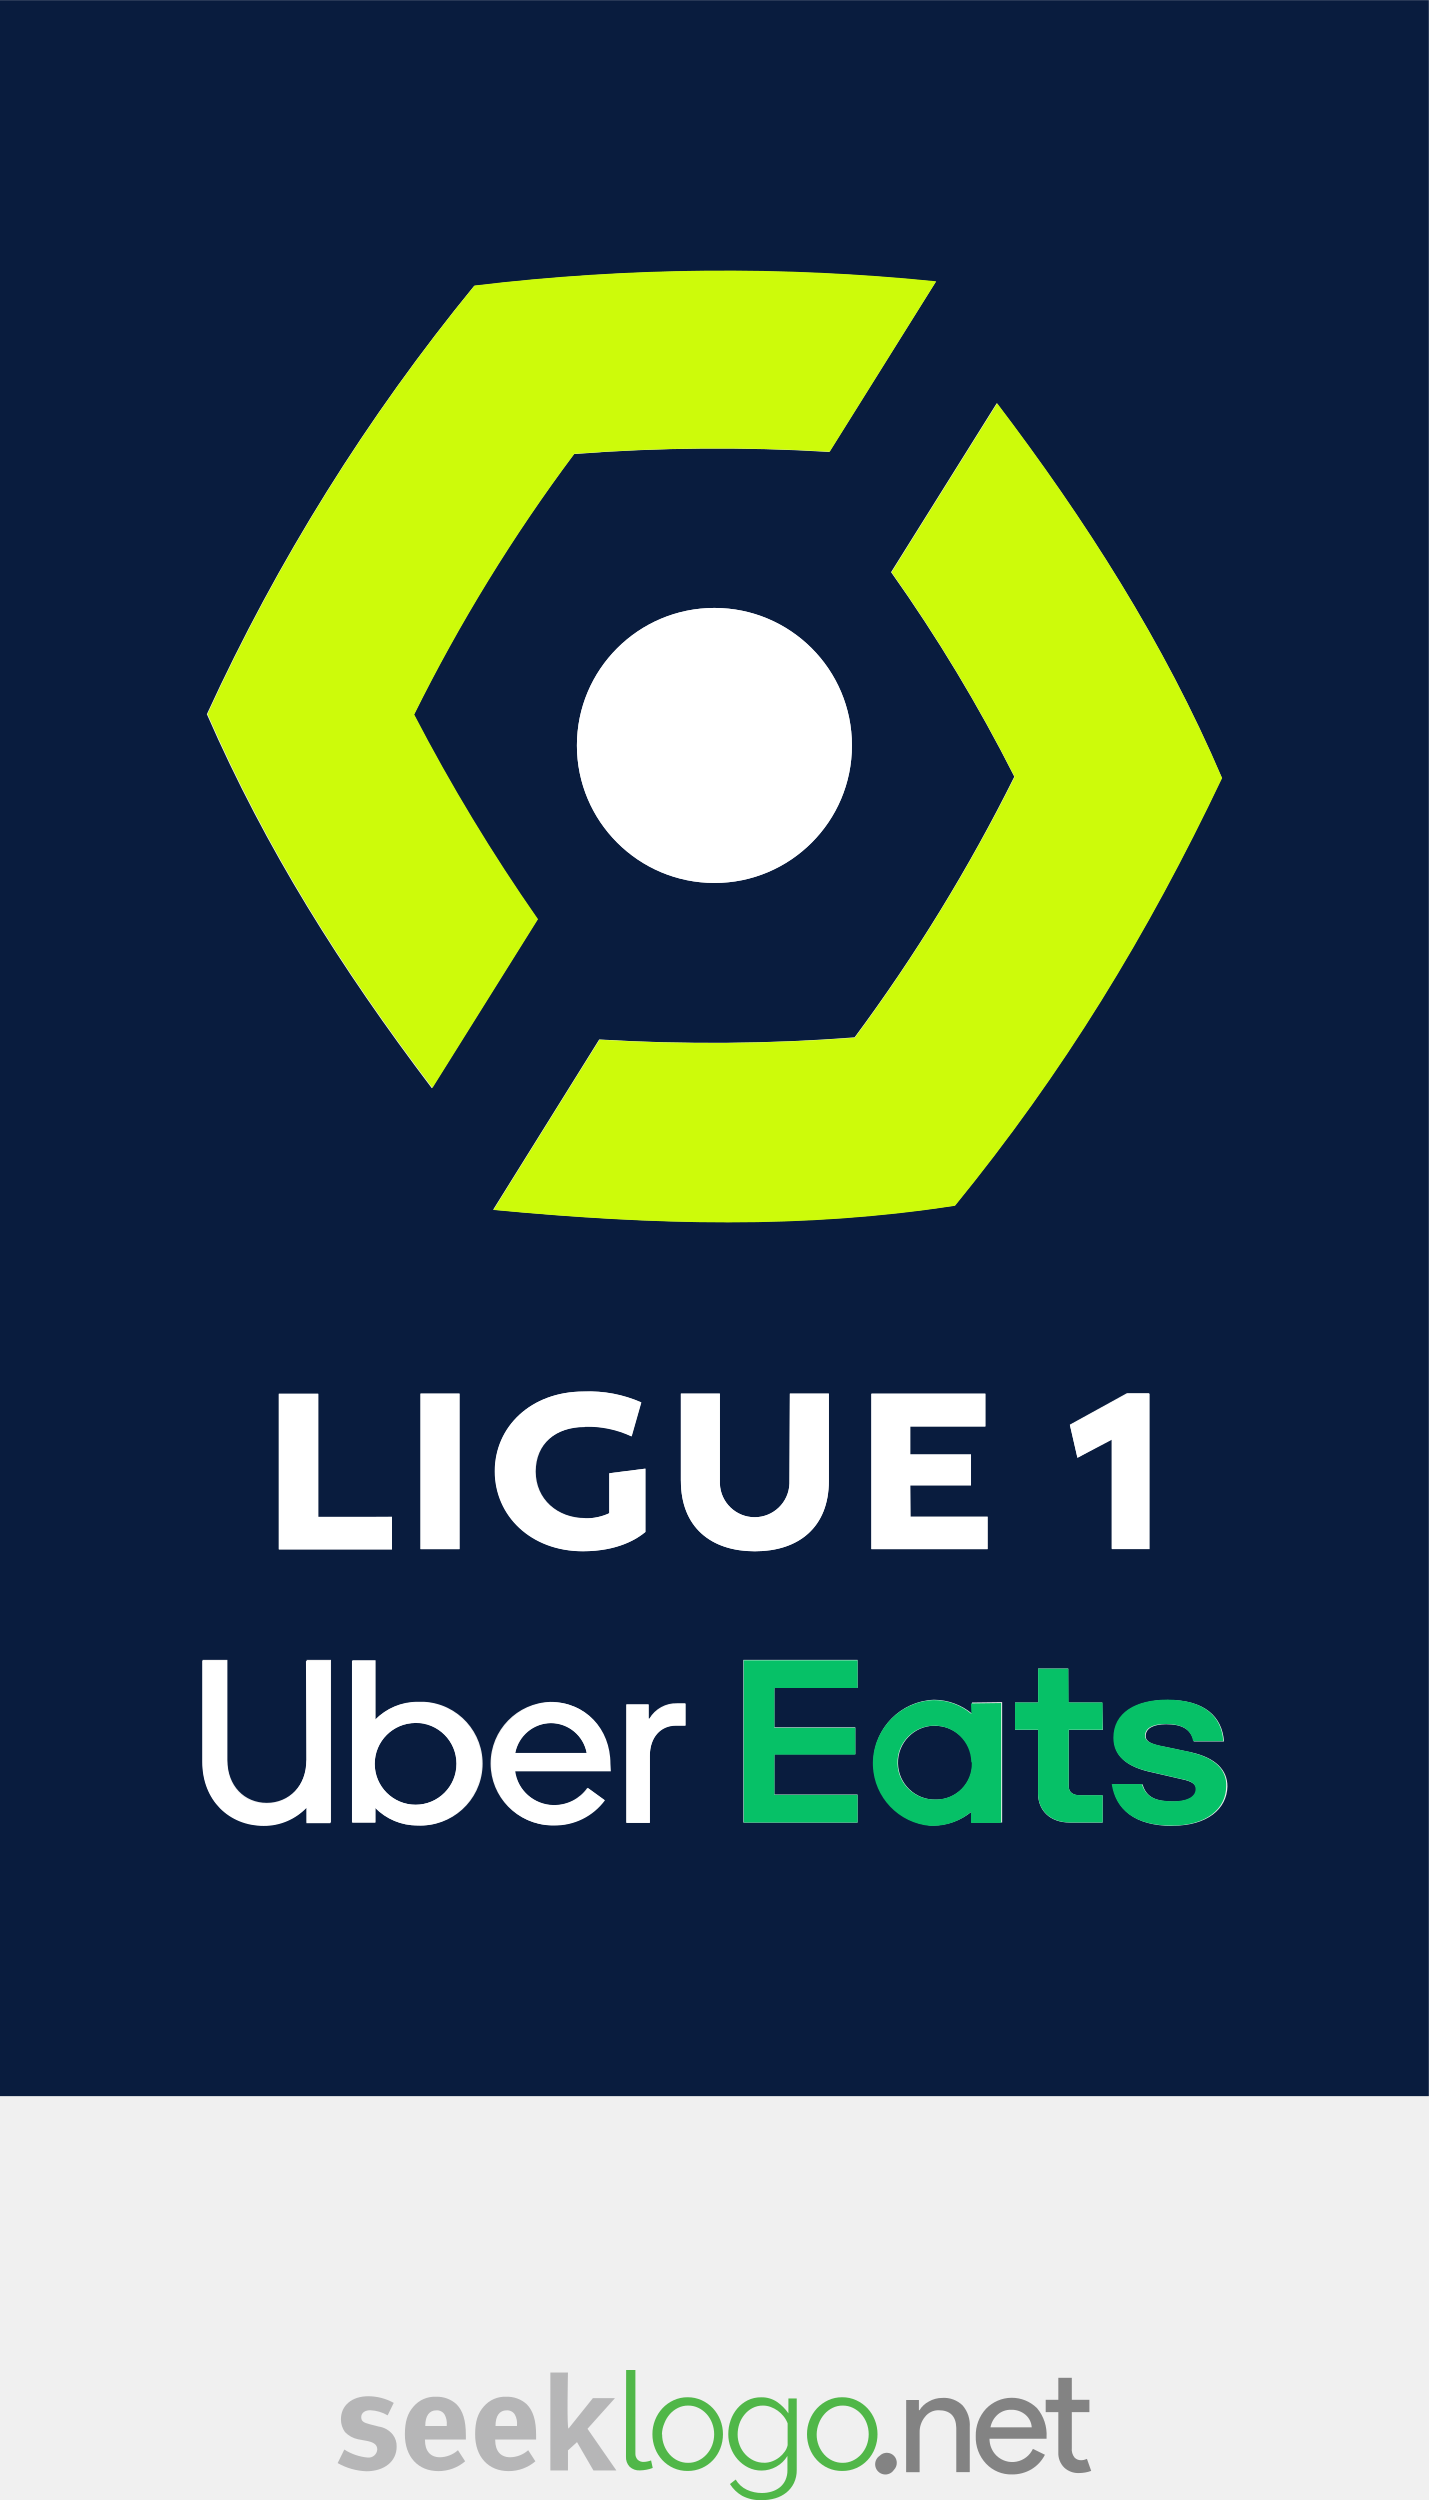
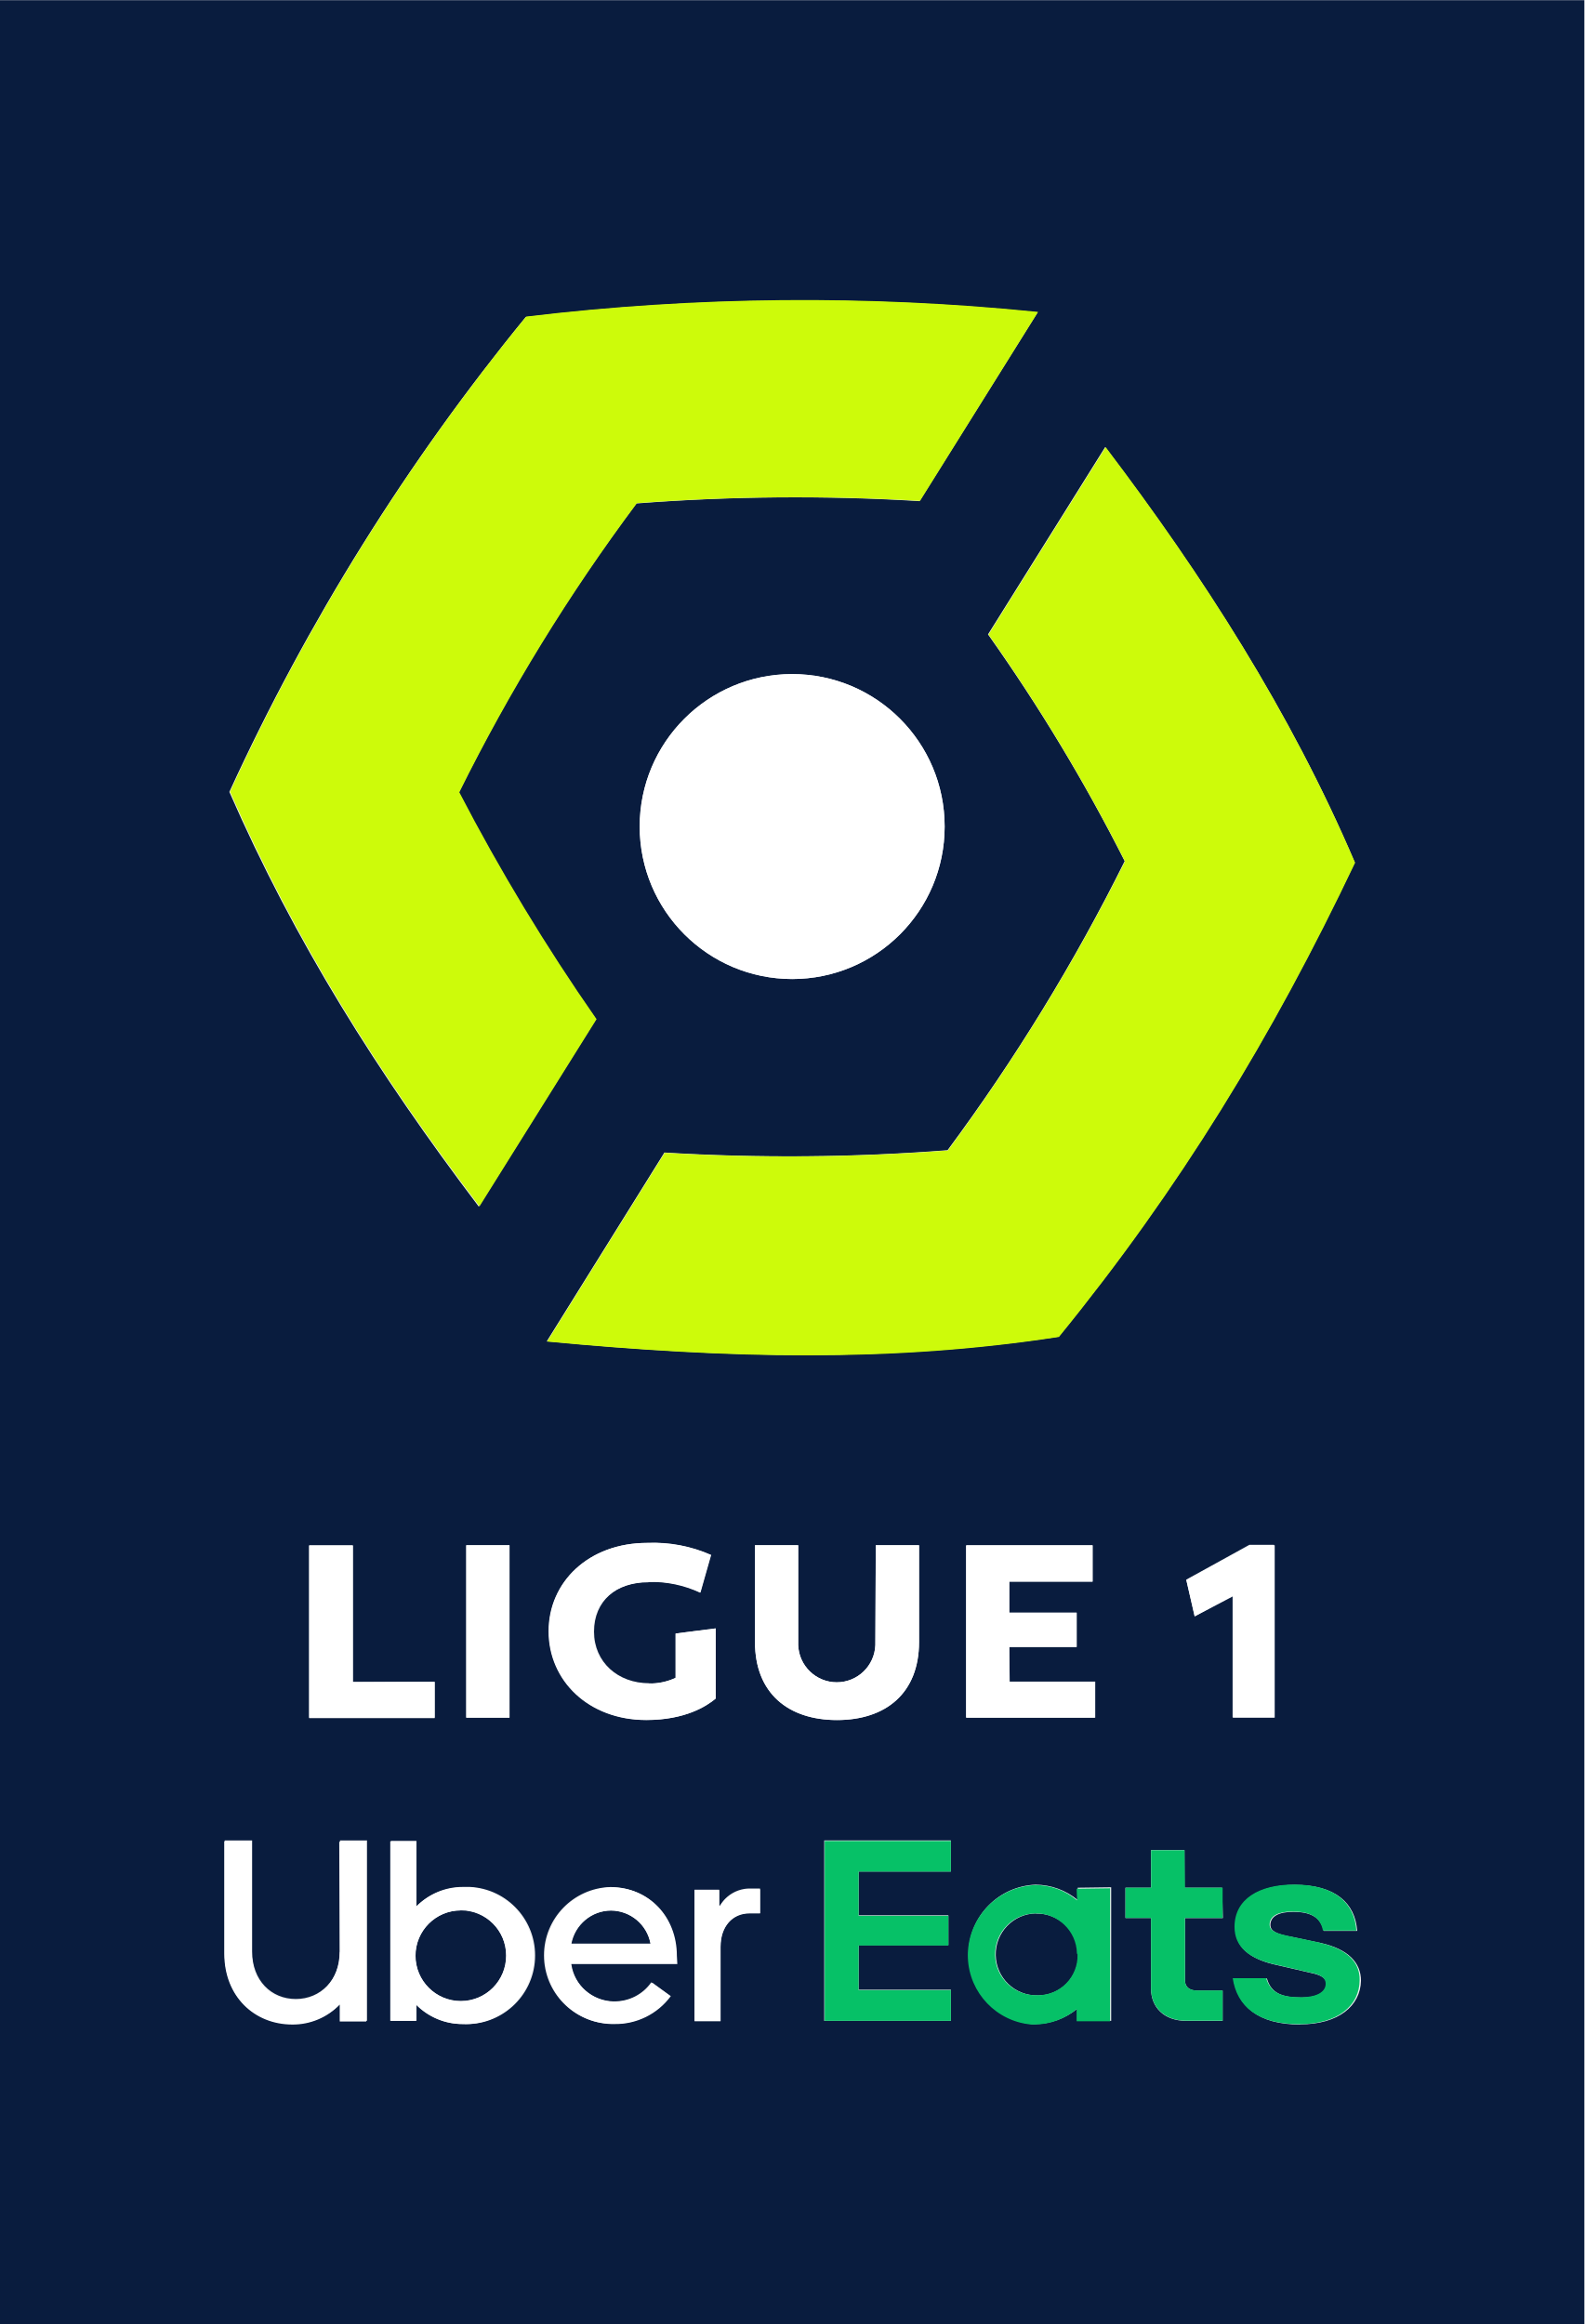
- <svg xmlns="http://www.w3.org/2000/svg" id="Layer_1" data-name="Layer 1" viewBox="0 0 279.5 489.03">
+ <svg xmlns="http://www.w3.org/2000/svg" id="Layer_1" data-name="Layer 1" viewBox="0 0 279.5 410">
  <defs>
-     <style>.cls-1{fill:#b6b6b7;}.cls-2{fill:#50b748;}.cls-3{fill:#838383;}.cls-4{fill:#091c3e;}.cls-5{fill:#06c167;}.cls-6{fill:#fff;}.cls-7{fill:#cdfb0a;}</style>
+     <style>
+       .cls-1{fill:#b6b6b7;}.cls-2{fill:#50b748;}.cls-3{fill:#838383;}.cls-4{fill:#091c3e;}.cls-5{fill:#06c167;}.cls-6{fill:#fff;}.cls-7{fill:#cdfb0a;}
+     </style>
  </defs>
-   <g id="_Group_" data-name="&lt;Group&gt;">
-     <g id="_Group_2" data-name="&lt;Group&gt;">
-       <g id="_Group_3" data-name="&lt;Group&gt;">
-         <g id="_Group_4" data-name="&lt;Group&gt;">
-           <path id="_Compound_Path_" data-name="&lt;Compound Path&gt;" class="cls-1" d="M227.48,526l4.75-5.93h4.32l-5.38,6,5.65,8.15h-4.49l-3.21-5.54-1.77,1.61v3.93h-3.44V515.07h3.44S227.1,526.48,227.48,526Z" transform="translate(-116.25 -50.97)" />
-         </g>
-         <path id="_Compound_Path_2" data-name="&lt;Compound Path&gt;" class="cls-1" d="M193.27,521l-1.19,2.44a7.33,7.33,0,0,0-3.41-1c-1.06,0-1.76.54-1.76,1.35s.46,1.08,1.73,1.41l1.68.43a4.32,4.32,0,0,1,2.76,1.57,3.67,3.67,0,0,1,.76,2.36c0,2.87-2.38,4.82-5.93,4.82a12.33,12.33,0,0,1-5.61-1.6l1.3-2.65a10.14,10.14,0,0,0,4.61,1.57,1.7,1.7,0,0,0,1.84-1.57c0-.95-.68-1.44-2.14-1.71l-1.63-.3a4.89,4.89,0,0,1-2.55-1.41,4.2,4.2,0,0,1-.79-2.49c0-2.71,2.14-4.52,5.36-4.52A10.41,10.41,0,0,1,193.27,521Z" transform="translate(-116.25 -50.97)" />
-         <path id="_Compound_Path_3" data-name="&lt;Compound Path&gt;" class="cls-1" d="M205.83,530.26l1.41,2.17a8,8,0,0,1-5.23,1.92c-4,0-6.56-2.82-6.56-7.18,0-2.49.51-4.14,1.73-5.5a5.45,5.45,0,0,1,4.36-1.87,5.67,5.67,0,0,1,4,1.46c1.27,1.3,1.84,3.17,1.84,6.07v.84h-8v.11c0,2.14,1.06,3.36,2.93,3.36A5.42,5.42,0,0,0,205.83,530.26Zm-6.39-4.74h4.2v-.16a3.57,3.57,0,0,0-.43-2.09,1.76,1.76,0,0,0-1.6-.81c-1.38,0-2.17,1.08-2.17,3Z" transform="translate(-116.25 -50.97)" />
-         <path id="_Compound_Path_4" data-name="&lt;Compound Path&gt;" class="cls-1" d="M219.57,530.26l1.41,2.17a8,8,0,0,1-5.23,1.92c-4,0-6.56-2.82-6.56-7.18,0-2.49.51-4.14,1.73-5.5a5.45,5.45,0,0,1,4.36-1.87,5.68,5.68,0,0,1,4,1.46c1.27,1.3,1.84,3.17,1.84,6.07v.84h-8v.11c0,2.14,1.06,3.36,2.93,3.36A5.42,5.42,0,0,0,219.57,530.26Zm-6.39-4.74h4.2v-.16a3.58,3.58,0,0,0-.43-2.09,1.76,1.76,0,0,0-1.6-.81c-1.38,0-2.17,1.08-2.17,3Z" transform="translate(-116.25 -50.97)" />
-       </g>
-     </g>
-     <g id="_Group_5" data-name="&lt;Group&gt;">
-       <path id="_Compound_Path_5" data-name="&lt;Compound Path&gt;" class="cls-2" d="M238.73,514.57h1.81V530.9a1.67,1.67,0,0,0,.43,1.21,1.59,1.59,0,0,0,1.2.44,3.6,3.6,0,0,0,.69-.08,4.56,4.56,0,0,0,.75-.21l.32,1.47a6,6,0,0,1-1.24.35,7.26,7.26,0,0,1-1.27.13,2.7,2.7,0,0,1-2-.71,2.66,2.66,0,0,1-.72-2Z" transform="translate(-116.25 -50.97)" />
-       <path id="_Compound_Path_6" data-name="&lt;Compound Path&gt;" class="cls-2" d="M250.77,534.32a6.59,6.59,0,0,1-2.78-.57,6.81,6.81,0,0,1-2.18-1.56,7.08,7.08,0,0,1-1.43-2.3,7.53,7.53,0,0,1-.51-2.75,7.44,7.44,0,0,1,.52-2.78,7.28,7.28,0,0,1,1.44-2.3,7,7,0,0,1,2.18-1.57,6.41,6.41,0,0,1,2.75-.59,6.5,6.5,0,0,1,2.76.59,7,7,0,0,1,2.19,1.57,7.28,7.28,0,0,1,1.44,2.3,7.44,7.44,0,0,1,.52,2.78,7.54,7.54,0,0,1-.51,2.75,7.08,7.08,0,0,1-1.43,2.3,6.78,6.78,0,0,1-2.19,1.56A6.69,6.69,0,0,1,250.77,534.32Zm-5-7.15a5.8,5.8,0,0,0,.4,2.18,5.9,5.9,0,0,0,1.08,1.76,4.89,4.89,0,0,0,1.6,1.19,4.61,4.61,0,0,0,2,.43,4.49,4.49,0,0,0,2-.44,5.21,5.21,0,0,0,1.61-1.2,5.72,5.72,0,0,0,1.09-1.77,6.15,6.15,0,0,0,0-4.36,5.7,5.7,0,0,0-1.09-1.79,5.21,5.21,0,0,0-1.61-1.2,4.49,4.49,0,0,0-2-.44,4.4,4.4,0,0,0-1.95.44,5.16,5.16,0,0,0-1.6,1.21,5.85,5.85,0,0,0-1.09,1.8A6,6,0,0,0,245.73,527.16Z" transform="translate(-116.25 -50.97)" />
-       <path id="_Compound_Path_7" data-name="&lt;Compound Path&gt;" class="cls-2" d="M265.23,534.24a5.74,5.74,0,0,1-2.63-.6,6.78,6.78,0,0,1-2.06-1.59,7.27,7.27,0,0,1-1.35-2.27,7.46,7.46,0,0,1-.48-2.64,8.22,8.22,0,0,1,.47-2.76,7.11,7.11,0,0,1,1.32-2.31,6.45,6.45,0,0,1,2-1.57,5.85,5.85,0,0,1,2.63-.59,5.35,5.35,0,0,1,3.1.89,8.6,8.6,0,0,1,2.24,2.25v-2.91h1.63v14a5.69,5.69,0,0,1-.55,2.55,5.49,5.49,0,0,1-1.47,1.85,6.25,6.25,0,0,1-2.16,1.12,9.08,9.08,0,0,1-2.63.37,7.66,7.66,0,0,1-3.87-.85,6.82,6.82,0,0,1-2.38-2.3l1.12-.88a5,5,0,0,0,2.19,2,6.93,6.93,0,0,0,2.94.63,6.48,6.48,0,0,0,1.92-.28,4.74,4.74,0,0,0,1.59-.83,3.91,3.91,0,0,0,1.08-1.39,4.52,4.52,0,0,0,.4-2v-2.75a5.79,5.79,0,0,1-2.19,2.11A5.89,5.89,0,0,1,265.23,534.24Zm.51-1.52a4.4,4.4,0,0,0,1.57-.29,5.27,5.27,0,0,0,1.4-.79,5.16,5.16,0,0,0,1.05-1.11,3.42,3.42,0,0,0,.56-1.25V525a5.44,5.44,0,0,0-.8-1.39,5.57,5.57,0,0,0-1.15-1.09,5.8,5.8,0,0,0-1.37-.72,4.31,4.31,0,0,0-1.48-.27,4.36,4.36,0,0,0-2.09.49,5,5,0,0,0-1.56,1.29,5.76,5.76,0,0,0-1,1.81,6.53,6.53,0,0,0-.33,2.06,5.76,5.76,0,0,0,.4,2.13,5.59,5.59,0,0,0,1.11,1.77,5.31,5.31,0,0,0,1.64,1.2A4.7,4.7,0,0,0,265.74,532.71Z" transform="translate(-116.25 -50.97)" />
-       <path id="_Compound_Path_8" data-name="&lt;Compound Path&gt;" class="cls-2" d="M281,534.32a6.59,6.59,0,0,1-2.78-.57,6.81,6.81,0,0,1-2.17-1.56,7.07,7.07,0,0,1-1.43-2.3,7.53,7.53,0,0,1-.51-2.75,7.44,7.44,0,0,1,.52-2.78,7.27,7.27,0,0,1,1.44-2.3,7,7,0,0,1,2.17-1.57,6.41,6.41,0,0,1,2.75-.59,6.5,6.5,0,0,1,2.76.59,7,7,0,0,1,2.19,1.57,7.28,7.28,0,0,1,1.44,2.3,7.44,7.44,0,0,1,.52,2.78,7.54,7.54,0,0,1-.51,2.75,7.08,7.08,0,0,1-1.43,2.3,6.78,6.78,0,0,1-2.19,1.56A6.69,6.69,0,0,1,281,534.32Zm-5-7.15a5.8,5.8,0,0,0,.4,2.18,5.91,5.91,0,0,0,1.08,1.76,4.89,4.89,0,0,0,1.6,1.19,4.61,4.61,0,0,0,2,.43,4.49,4.49,0,0,0,2-.44,5.21,5.21,0,0,0,1.61-1.2,5.72,5.72,0,0,0,1.09-1.77,6.15,6.15,0,0,0,0-4.36,5.7,5.7,0,0,0-1.09-1.79,5.21,5.21,0,0,0-1.61-1.2,4.49,4.49,0,0,0-2-.44,4.4,4.4,0,0,0-1.95.44,5.16,5.16,0,0,0-1.6,1.21,5.85,5.85,0,0,0-1.09,1.8A6,6,0,0,0,276,527.16Z" transform="translate(-116.25 -50.97)" />
-     </g>
-     <g id="_Group_6" data-name="&lt;Group&gt;">
-       <path id="_Compound_Path_9" data-name="&lt;Compound Path&gt;" class="cls-3" d="M291.67,532.73a1.9,1.9,0,0,1-.56,1.38,2,2,0,1,1-2.77-2.77,1.95,1.95,0,0,1,3.33,1.39Z" transform="translate(-116.25 -50.97)" />
-       <path id="_Compound_Path_10" data-name="&lt;Compound Path&gt;" class="cls-3" d="M293.51,520.44H296v2h.11a4.69,4.69,0,0,1,1.85-1.72,5.3,5.3,0,0,1,2.6-.69,5.2,5.2,0,0,1,4,1.48,5.9,5.9,0,0,1,1.39,4.2v8.84h-2.64v-8.67q-.09-3.44-3.47-3.44a3.3,3.3,0,0,0-2.64,1.28,4.63,4.63,0,0,0-1.06,3.06v7.78h-2.64Z" transform="translate(-116.25 -50.97)" />
-       <path id="_Compound_Path_11" data-name="&lt;Compound Path&gt;" class="cls-3" d="M314.23,535a6.73,6.73,0,0,1-5.11-2.12,7.5,7.5,0,0,1-2-5.37,7.64,7.64,0,0,1,2-5.35,7,7,0,0,1,10-.11,8.09,8.09,0,0,1,1.85,5.67l0,.29H309.81a4.58,4.58,0,0,0,1.38,3.33A4.45,4.45,0,0,0,318.3,530l2.35,1.15A7,7,0,0,1,318,534,7.27,7.27,0,0,1,314.23,535ZM310,525.78h8.07a3.51,3.51,0,0,0-1.19-2.43,4.17,4.17,0,0,0-2.88-1,3.83,3.83,0,0,0-2.57.92A4.38,4.38,0,0,0,310,525.78Z" transform="translate(-116.25 -50.97)" />
-       <path id="_Compound_Path_12" data-name="&lt;Compound Path&gt;" class="cls-3" d="M327.29,534.73a4,4,0,0,1-2.86-1.06,3.94,3.94,0,0,1-1.16-3v-7.86H320.8v-2.41h2.47v-4.31h2.64v4.31h3.44v2.41h-3.44v7a2.56,2.56,0,0,0,.55,1.91,1.77,1.77,0,0,0,1.23.5,2.69,2.69,0,0,0,.62-.07,3.22,3.22,0,0,0,.56-.19l.83,2.35A7.09,7.09,0,0,1,327.29,534.73Z" transform="translate(-116.25 -50.97)" />
-     </g>
-   </g>
  <path class="cls-4" d="M299,388.53A7.22,7.22,0,1,0,299.3,403h.16a7.05,7.05,0,0,0,7-7.14v-.25a7.3,7.3,0,0,0-7.46-7.05ZM224.1,388a7.28,7.28,0,0,0-7.05,5.9h14A7.19,7.19,0,0,0,224.1,388Zm-26.57,0a8,8,0,1,0,8,8v-.08a8,8,0,0,0-8-8Z" transform="translate(-116.25 -50.97)" />
  <path class="cls-4" d="M116.25,51V461h279.5V51Zm239,152.13c-14.6,30.75-31,57.57-52.24,83.65-29.61,4.51-58.48,3.85-90.3.82l20.75-33.3a362.57,362.57,0,0,0,49.95-.41,338.58,338.58,0,0,0,31.25-51,314,314,0,0,0-24.11-40l20.67-33.05C328.34,152.42,343.92,176.53,355.24,203.1ZM327,336.13l-1.48-6.48,11.15-6.15H341v30.43h-7.3V332.44L327,336.13Zm-96.28,11.81a9.56,9.56,0,0,0,4.76-1v-7.79l7.05-.9v12.38c-1.56,1.31-5.33,3.77-12.22,3.77-10.17,0-17.22-7-17.22-15.66s7-15.58,17.39-15.58a25.19,25.19,0,0,1,11.24,2.13l-1.89,6.64a18.58,18.58,0,0,0-9.1-1.89c-5.74,0-9.68,3.36-9.68,8.78s4.26,9.1,9.68,9.1ZM229.1,196.79a26.9,26.9,0,1,1,26.9,26.9A26.92,26.92,0,0,1,229.1,196.79ZM209,106.9a410.37,410.37,0,0,1,90.3-.82l-20.83,33.3a362.58,362.58,0,0,0-49.95.41,324.8,324.8,0,0,0-31.33,51,360.32,360.32,0,0,0,24.19,40l-20.67,33.05c-17.88-23.62-32.4-46.67-44-73.16A386.78,386.78,0,0,1,209,106.9Zm-2.87,216.68V354h-7.63V323.58Zm-13.2,24.11v6.4H170.79V323.66h7.71v24.11l14.43-.08Zm-12,59.79h-4.67v-3a11.6,11.6,0,0,1-8.37,3.53c-6.81,0-12-4.92-12-12.47V375.66h4.84v19.6c0,5.08,3.36,8.37,7.71,8.37s7.79-3.36,7.79-8.45V375.66H181L181,407.48Zm17,.57a11.34,11.34,0,0,1-8.2-3.44v2.87h-4.51V375.74h4.51V387.3a11.34,11.34,0,0,1,8.2-3.44h1.23a12.11,12.11,0,0,1-1.23,24.19Zm26.57-4a7.88,7.88,0,0,0,6.64-3.36l3.28,2.38a12,12,0,0,1-10,4.92h-.49a12.06,12.06,0,0,1,0-24.11c6.64,0,11.56,5.17,11.56,12.06v1.39H216.88a7.9,7.9,0,0,0,7.63,6.73Zm25.83-15.58h-1.89c-3,0-5.08,2.3-5.08,5.9v13.12h-4.59V384.35h4.35v2.79h.16a6.08,6.08,0,0,1,5.41-3h1.64Zm-.9-47.81V323.58h7.63v17.63a6.81,6.81,0,0,0,13.61,0l.08-17.63h7.63v17.06c0,9-5.82,13.78-14.43,13.78S249.44,349.74,249.44,340.64ZM284,381.15H267.73v7.71h15.83v5.25H267.73V402H284v5.49H261.66V375.66H284v5.49Zm2.71-57.57H309V330H294.3v5.49h11.89v6H294.3l.08,6.15h15.09V354H286.75V323.58h-.08Zm25.59,83.9h-6v-2.13a11.92,11.92,0,0,1-7.46,2.71h-.49a12.33,12.33,0,0,1,.57-24.6,11.75,11.75,0,0,1,7.46,2.71V384l5.9-.08v23.54Zm19.68-18.12H325.3v11c0,1.23.9,1.8,2.21,1.8h4.43v5.33h-6.4c-4,0-6.23-2.46-6.23-5.66V389.35H314.8V384h4.51v-6.64h5.9V384h6.64Zm13.61,18.78c-7.38,0-11-3.28-11.73-8.12h5.9c.74,2.62,2.71,3.36,6.15,3.36,2.62,0,4.35-.9,4.35-2.38,0-.9-.66-1.56-2.87-2l-5.66-1.31c-5.17-1.07-7.55-3.28-7.55-6.73,0-4.92,4.35-7.46,10.5-7.46,7.14,0,10.66,3.2,11,8.12h-5.9c-.57-2.62-2.62-3.36-5.41-3.36-2.54,0-4,.82-4,2.3,0,1.07,1,1.64,3.85,2.13l5.08,1.07c4.76,1.07,7.05,3.44,7.05,6.64-.08,4.43-3.94,7.71-10.74,7.71Z" transform="translate(-116.25 -50.97)" />
  <path class="cls-5" d="M325.22,377.38h-5.9V384H314.8v5.33h4.51v12.47c0,3.12,2.21,5.66,6.23,5.66h6.4v-5.33h-4.43c-1.39,0-2.21-.57-2.21-1.8v-11h6.64V384H325.3l-.08-6.64Zm-63.48,30.1H284v-5.41H267.73v-7.87h15.83v-5.25H267.73v-7.79H284v-5.41H261.74Zm44.53-21.24a11.3,11.3,0,0,0-7.46-2.71A12.42,12.42,0,0,0,287,396.41a12.28,12.28,0,0,0,11.24,11.73h.49a11.75,11.75,0,0,0,7.46-2.71v2.13h5.9V384.1l-5.9.08.08,2.05Zm.08,9.51v.08a7,7,0,0,1-7,7.14h-.16a7.22,7.22,0,1,1,7.05-7.38l.08.16Zm42.81-2.05-5.08-1.07c-2.87-.57-3.85-1.07-3.85-2.13,0-1.48,1.48-2.3,4-2.3,2.79,0,4.92.74,5.41,3.36h5.9c-.33-4.92-3.85-8.12-11-8.12-6.15,0-10.5,2.54-10.5,7.46,0,3.44,2.38,5.66,7.55,6.73l5.66,1.31c2.21.41,2.87,1.07,2.87,2,0,1.48-1.64,2.38-4.35,2.38-3.44,0-5.33-.74-6.15-3.36h-5.9c.74,4.92,4.35,8.12,11.73,8.12,6.81,0,10.66-3.28,10.66-7.79.08-3.12-2.21-5.49-7-6.56Z" transform="translate(-116.25 -50.97)" />
  <path class="cls-6" d="M243.29,387.22h-.16v-2.79h-4.35v23.13h4.59V394.44c0-3.61,2.13-5.9,5.08-5.9h1.89v-4.26H248.7A6.17,6.17,0,0,0,243.29,387.22ZM235.66,396c0-6.89-4.92-12.06-11.56-12.06a12.06,12.06,0,0,0,0,24.11h.49a12.09,12.09,0,0,0,10-4.92l-3.28-2.38a8.2,8.2,0,0,1-6.64,3.36,7.69,7.69,0,0,1-7.63-6.64h18.7l-.08-1.48ZM217,393.86a7.12,7.12,0,0,1,14,0Zm-40.84,1.48c0,5.08-3.36,8.45-7.79,8.45s-7.71-3.28-7.71-8.37v-19.6h-4.84v19.85c0,7.46,5.25,12.47,12,12.47a11.46,11.46,0,0,0,8.37-3.53v3h4.67V375.9h-4.76l.08,19.44Zm22.88-11.4h-1.23a11.62,11.62,0,0,0-8.2,3.44V375.82h-4.51v31.66h4.51v-2.87a11.48,11.48,0,0,0,8.2,3.44,12.09,12.09,0,0,0,12.63-11.48,12,12,0,0,0-11.4-12.63ZM205.56,396a8,8,0,1,1-8-8A8,8,0,0,1,205.56,396Zm72.83-55.36V323.58h-7.63l-.08,17.63a6.81,6.81,0,0,1-13.61,0V323.58h-7.63v17.06c0,9,5.82,13.78,14.43,13.78S278.39,349.74,278.39,340.64Zm31,7.05H294.3v-6.15h11.89v-6.07H294.3V330H309v-6.4H286.67V354h22.72v-6.32Zm-78.73-17.63a20.39,20.39,0,0,1,9.1,1.89l1.89-6.64a25.2,25.2,0,0,0-11.24-2.13c-10.33,0-17.39,6.89-17.39,15.58s7,15.66,17.22,15.66c6.89,0,10.66-2.46,12.22-3.77V338.26l-7.05.9V347a11.77,11.77,0,0,1-4.76,1c-5.41,0-9.76-3.77-9.76-9.19s4-8.69,9.76-8.69ZM341.13,354V323.58h-4.35l-11.24,6.15,1.48,6.4,6.73-3.53V354h7.38ZM170.79,323.58V354h22.14v-6.32H178.5V323.58Zm27.72,0h7.63V354h-7.63Z" transform="translate(-116.25 -50.97)" />
  <path class="cls-7" d="M314.72,202.94a345.39,345.39,0,0,1-31.25,51,376,376,0,0,1-49.95.41l-20.75,33.3c31.82,3,60.69,3.77,90.3-.82,21.24-26.08,37.64-52.9,52.24-83.65-11.32-26.49-26.82-50.68-44-73.32l-20.67,33.05A317.27,317.27,0,0,1,314.72,202.94Zm-93.25,27.8a360.32,360.32,0,0,1-24.19-40,332.51,332.51,0,0,1,31.33-51,376,376,0,0,1,49.95-.41L299.38,106a410.42,410.42,0,0,0-90.3.82,386.78,386.78,0,0,0-52.24,83.82c11.56,26.41,26.08,49.54,44,73.16l20.67-33.05Z" transform="translate(-116.25 -50.97)" />
  <path class="cls-6" d="M256,223.69a26.9,26.9,0,1,0-26.9-26.9A26.92,26.92,0,0,0,256,223.69Z" transform="translate(-116.25 -50.97)" />
</svg>
